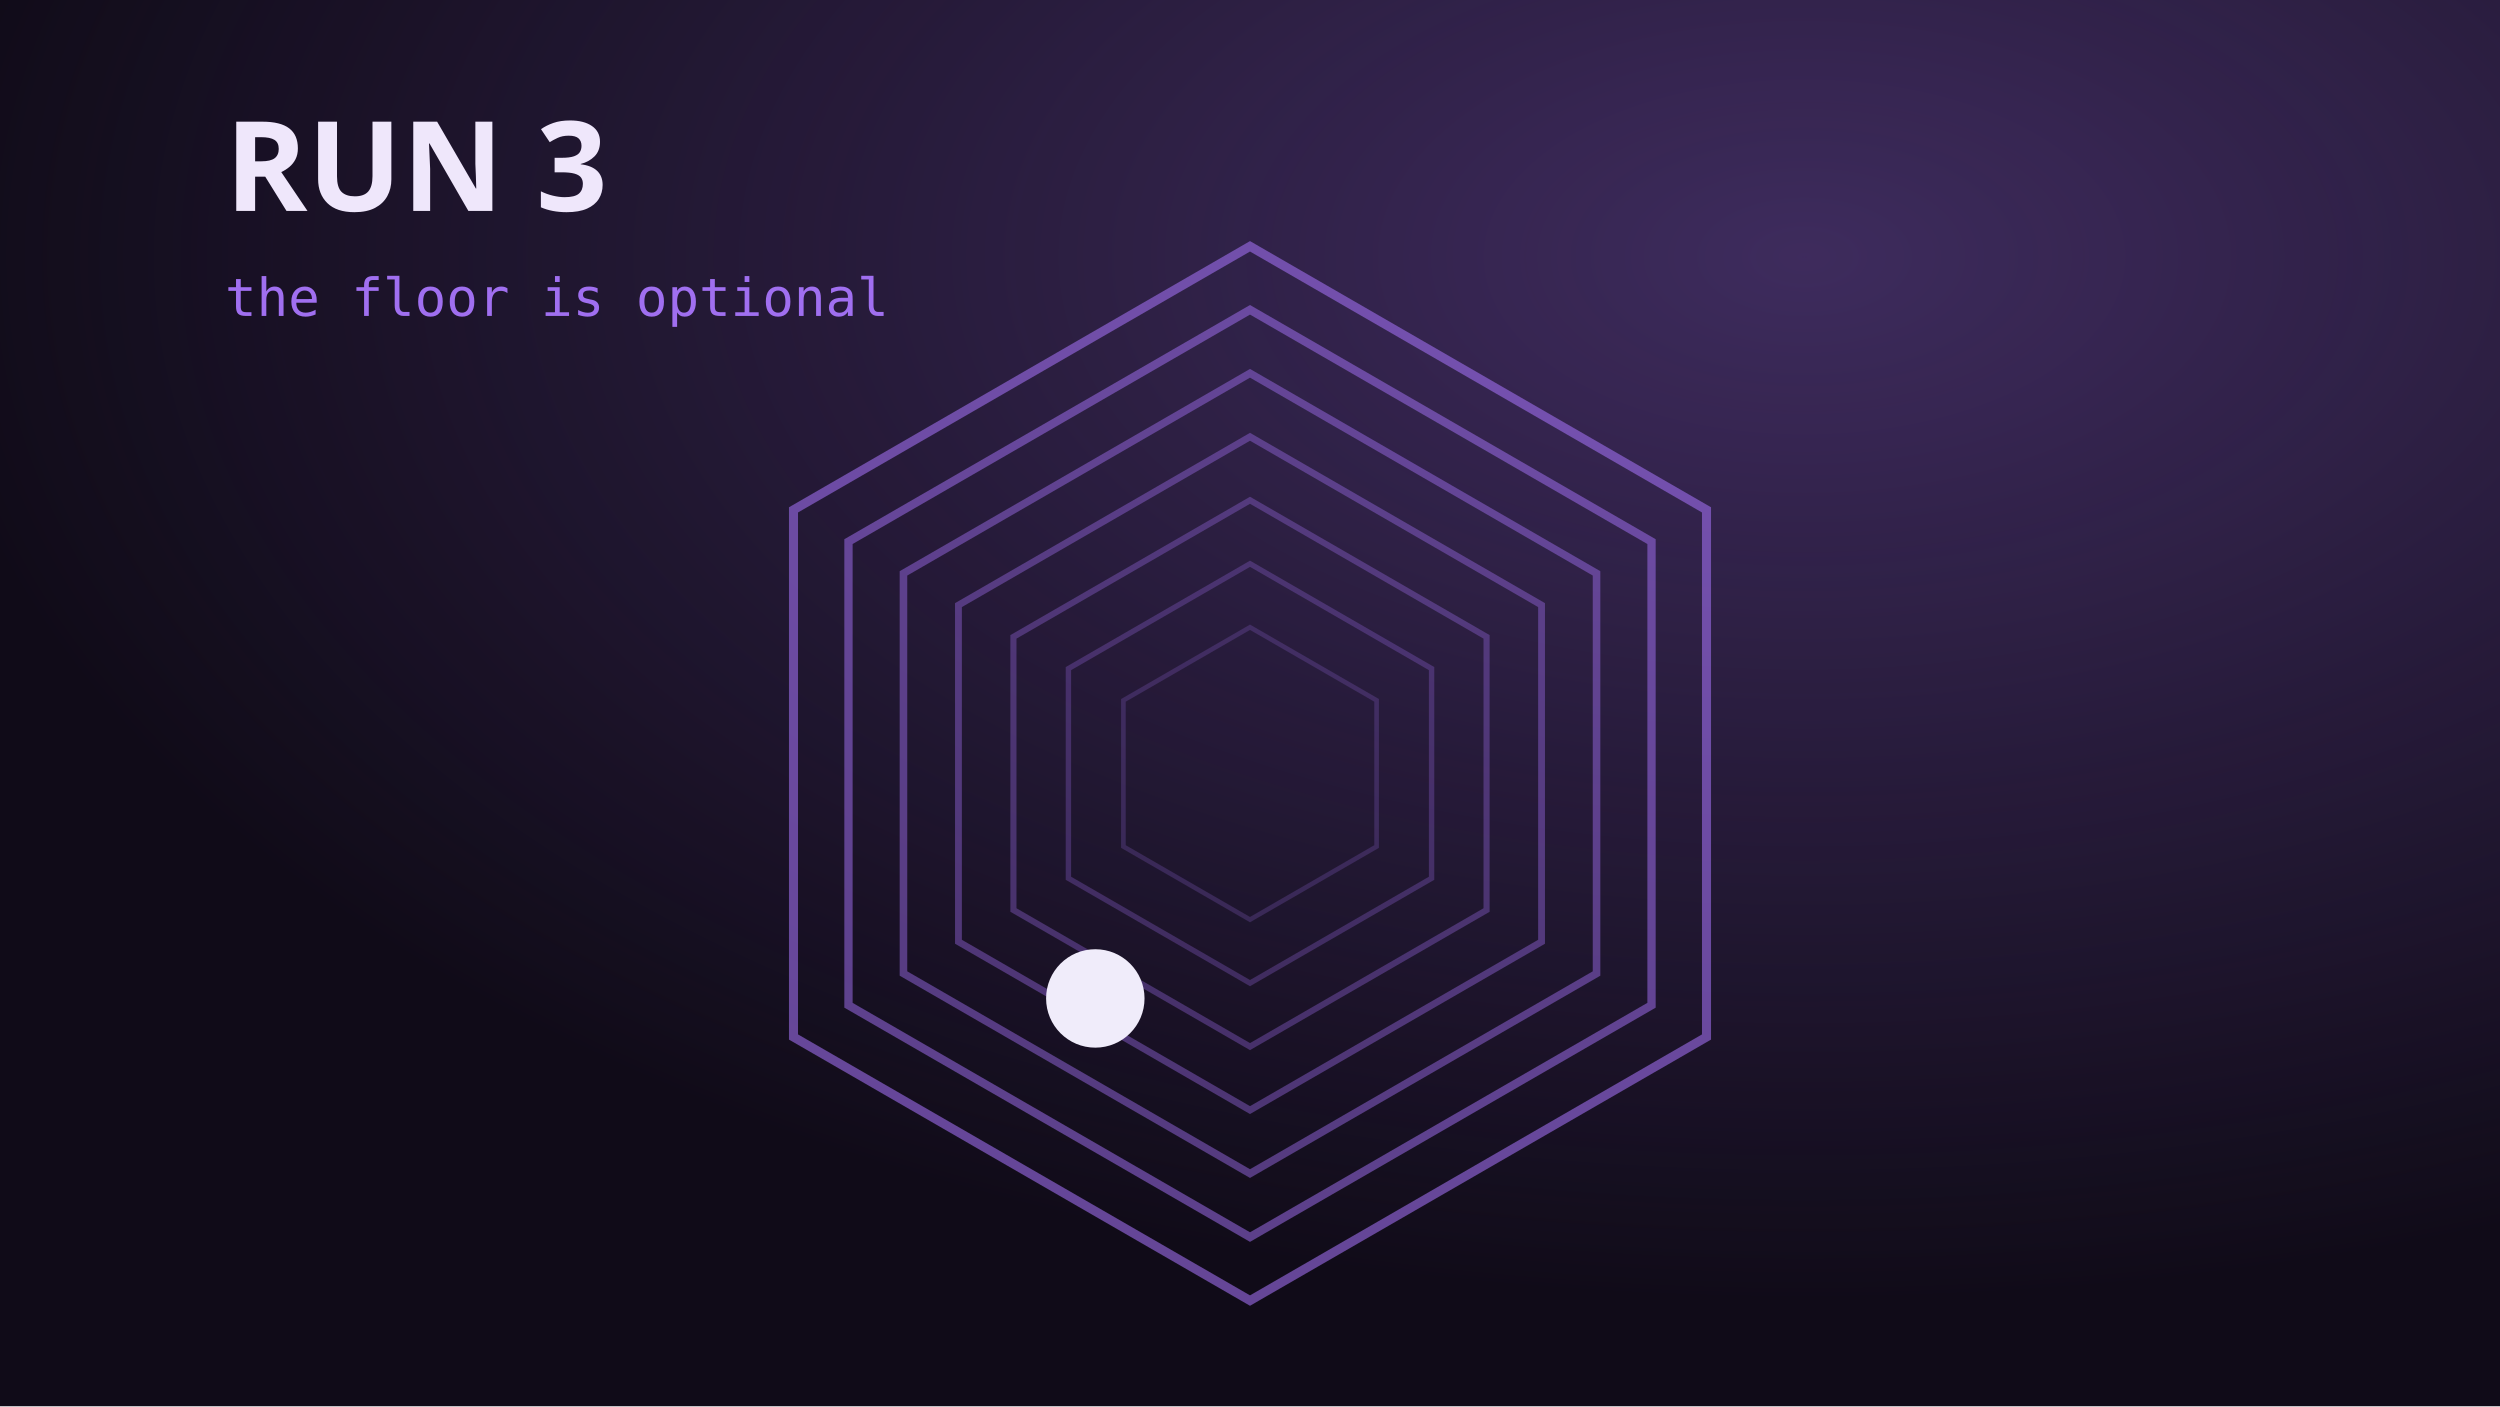
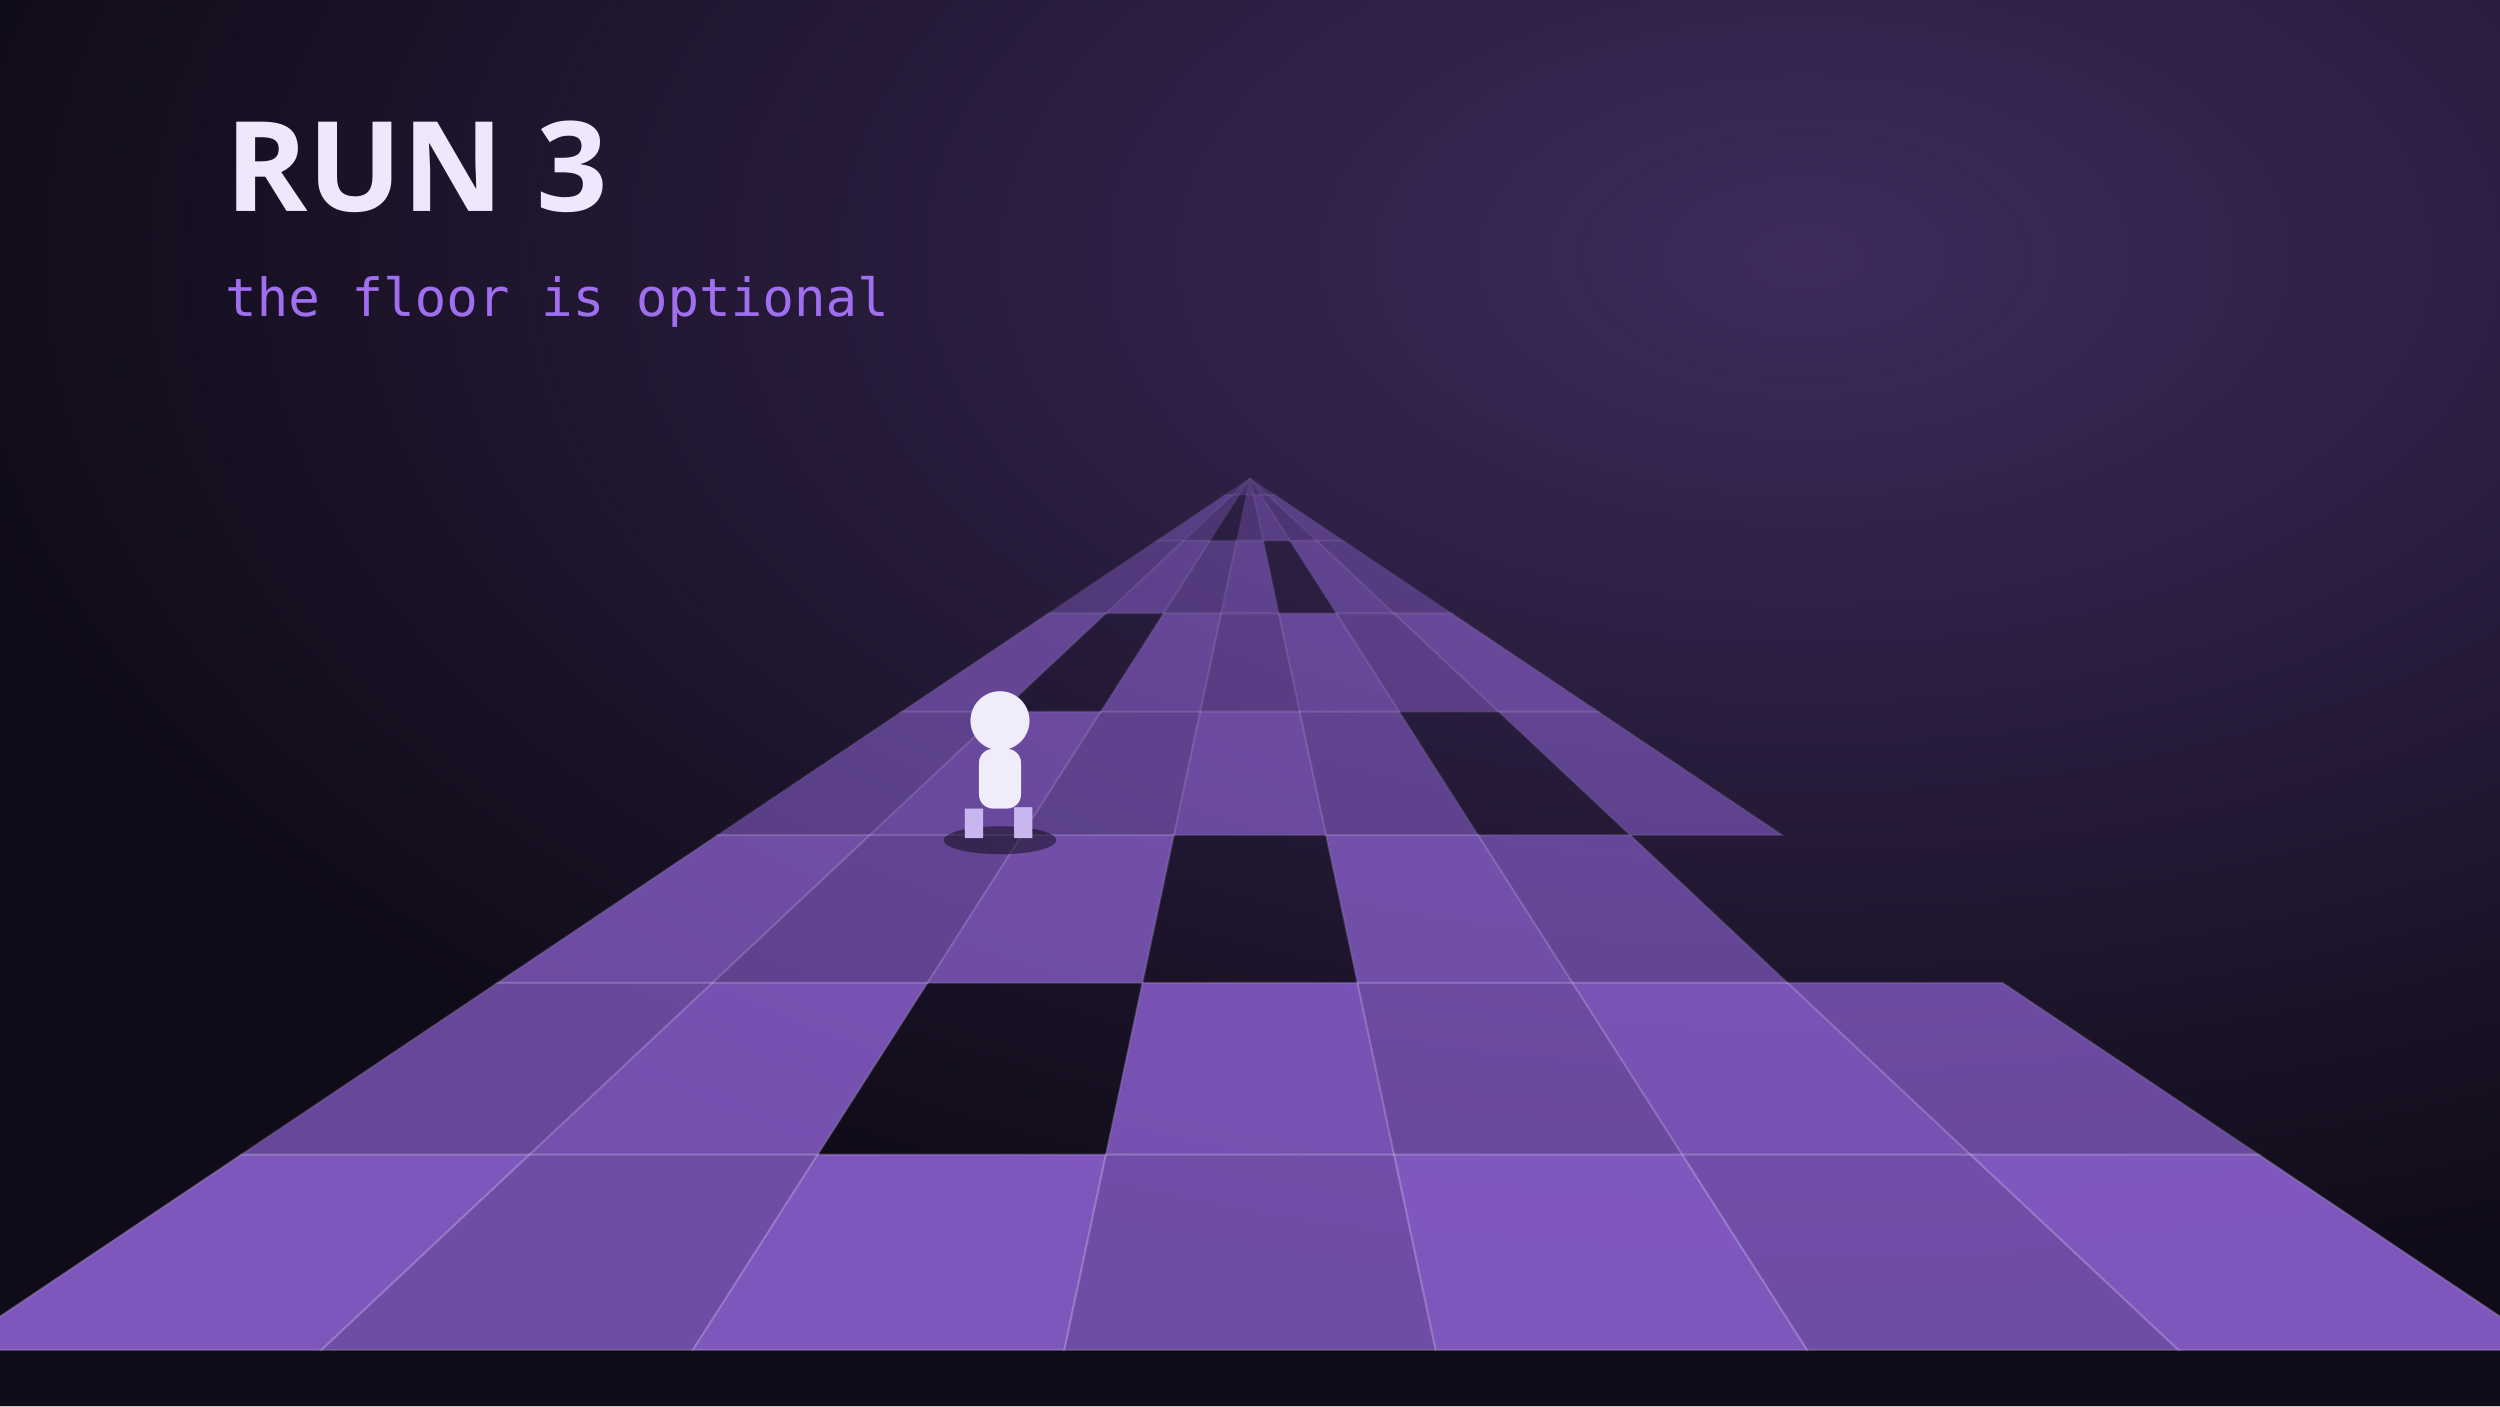
<svg xmlns="http://www.w3.org/2000/svg" viewBox="0 0 1280 720" width="1280" height="720">
  <rect width="1280" height="720" fill="#100b18" />
  <radialGradient id="g" cx="72%" cy="18%" r="75%">
    <stop offset="0%" stop-color="#a06ff0" stop-opacity="0.32" />
    <stop offset="100%" stop-color="#a06ff0" stop-opacity="0" />
  </radialGradient>
  <rect width="1280" height="720" fill="url(#g)" />
-   <polygon points="873.733,530.946 640,665.892 406.267,530.946 406.267,261.054 640,126.108 873.733,261.054" fill="none" stroke="#a06ff0" stroke-width="4.625" opacity="0.588" />
-   <polygon points="845.581,514.692 640,633.384 434.419,514.692 434.419,277.308 640,158.616 845.581,277.308" fill="none" stroke="#a06ff0" stroke-width="4.25" opacity="0.525" />
-   <polygon points="817.428,498.438 640,600.876 462.572,498.438 462.572,293.562 640,191.124 817.428,293.562" fill="none" stroke="#a06ff0" stroke-width="3.875" opacity="0.463" />
-   <polygon points="789.275,482.184 640,568.368 490.725,482.184 490.725,309.816 640,223.632 789.275,309.816" fill="none" stroke="#a06ff0" stroke-width="3.5" opacity="0.4" />
-   <polygon points="761.122,465.93 640,535.86 518.878,465.93 518.878,326.07 640,256.14 761.122,326.07" fill="none" stroke="#a06ff0" stroke-width="3.125" opacity="0.338" />
-   <polygon points="732.97,449.676 640,503.352 547.03,449.676 547.03,342.324 640,288.648 732.97,342.324" fill="none" stroke="#a06ff0" stroke-width="2.75" opacity="0.275" />
-   <polygon points="704.817,433.422 640,470.844 575.183,433.422 575.183,358.578 640,321.156 704.817,358.578" fill="none" stroke="#a06ff0" stroke-width="2.375" opacity="0.212" />
-   <circle cx="560.8" cy="511.2" r="25.2" fill="#f0ecfa" />
+   <polygon points="640,244.8 640,244.8 630.854,253.387 627.196,253.387" fill="#a06ff0" opacity="0.223" stroke="#d9c8ff" stroke-opacity="0.135" stroke-width="1" />
+   <polygon points="640,244.8 640,244.8 634.513,253.387 630.854,253.387" fill="#a06ff0" opacity="0.323" stroke="#d9c8ff" stroke-opacity="0.135" stroke-width="1" />
+   <polygon points="640,244.8 640,244.8 638.171,253.387 634.513,253.387" fill="#a06ff0" opacity="0.223" stroke="#d9c8ff" stroke-opacity="0.135" stroke-width="1" />
+   <polygon points="640,244.8 640,244.8 641.829,253.387 638.171,253.387" fill="#a06ff0" opacity="0.323" stroke="#d9c8ff" stroke-opacity="0.135" stroke-width="1" />
+   <polygon points="640,244.8 640,244.8 645.487,253.387 641.829,253.387" fill="#a06ff0" opacity="0.223" stroke="#d9c8ff" stroke-opacity="0.135" stroke-width="1" />
+   <polygon points="640,244.8 640,244.8 649.146,253.387 645.487,253.387" fill="#a06ff0" opacity="0.323" stroke="#d9c8ff" stroke-opacity="0.135" stroke-width="1" />
+   <polygon points="640,244.8 640,244.8 652.804,253.387 649.146,253.387" fill="#a06ff0" opacity="0.223" stroke="#d9c8ff" stroke-opacity="0.135" stroke-width="1" />
+   <polygon points="627.196,253.387 630.854,253.387 605.867,276.849 592.214,276.849" fill="#a06ff0" opacity="0.385" stroke="#d9c8ff" stroke-opacity="0.170" stroke-width="1" />
+   <polygon points="630.854,253.387 634.513,253.387 619.52,276.849 605.867,276.849" fill="#a06ff0" opacity="0.285" stroke="#d9c8ff" stroke-opacity="0.170" stroke-width="1" />
+   <polygon points="638.171,253.387 641.829,253.387 646.827,276.849 633.173,276.849" fill="#a06ff0" opacity="0.285" stroke="#d9c8ff" stroke-opacity="0.170" stroke-width="1" />
+   <polygon points="641.829,253.387 645.487,253.387 660.48,276.849 646.827,276.849" fill="#a06ff0" opacity="0.385" stroke="#d9c8ff" stroke-opacity="0.170" stroke-width="1" />
+   <polygon points="645.487,253.387 649.146,253.387 674.133,276.849 660.48,276.849" fill="#a06ff0" opacity="0.285" stroke="#d9c8ff" stroke-opacity="0.170" stroke-width="1" />
+   <polygon points="649.146,253.387 652.804,253.387 687.786,276.849 674.133,276.849" fill="#a06ff0" opacity="0.385" stroke="#d9c8ff" stroke-opacity="0.170" stroke-width="1" />
+   <polygon points="592.214,276.849 605.867,276.849 566.253,314.044 536.754,314.044" fill="#a06ff0" opacity="0.348" stroke="#d9c8ff" stroke-opacity="0.205" stroke-width="1" />
+   <polygon points="605.867,276.849 619.52,276.849 595.752,314.044 566.253,314.044" fill="#a06ff0" opacity="0.448" stroke="#d9c8ff" stroke-opacity="0.205" stroke-width="1" />
+   <polygon points="619.52,276.849 633.173,276.849 625.251,314.044 595.752,314.044" fill="#a06ff0" opacity="0.348" stroke="#d9c8ff" stroke-opacity="0.205" stroke-width="1" />
+   <polygon points="633.173,276.849 646.827,276.849 654.749,314.044 625.251,314.044" fill="#a06ff0" opacity="0.448" stroke="#d9c8ff" stroke-opacity="0.205" stroke-width="1" />
+   <polygon points="660.48,276.849 674.133,276.849 713.747,314.044 684.248,314.044" fill="#a06ff0" opacity="0.448" stroke="#d9c8ff" stroke-opacity="0.205" stroke-width="1" />
+   <polygon points="674.133,276.849 687.786,276.849 743.246,314.044 713.747,314.044" fill="#a06ff0" opacity="0.348" stroke="#d9c8ff" stroke-opacity="0.205" stroke-width="1" />
+   <polygon points="536.754,314.044 566.253,314.044 512.612,364.41 461.657,364.41" fill="#a06ff0" opacity="0.510" stroke="#d9c8ff" stroke-opacity="0.240" stroke-width="1" />
+   <polygon points="595.752,314.044 625.251,314.044 614.522,364.41 563.567,364.41" fill="#a06ff0" opacity="0.510" stroke="#d9c8ff" stroke-opacity="0.240" stroke-width="1" />
+   <polygon points="625.251,314.044 654.749,314.044 665.478,364.41 614.522,364.41" fill="#a06ff0" opacity="0.410" stroke="#d9c8ff" stroke-opacity="0.240" stroke-width="1" />
+   <polygon points="654.749,314.044 684.248,314.044 716.433,364.41 665.478,364.41" fill="#a06ff0" opacity="0.510" stroke="#d9c8ff" stroke-opacity="0.240" stroke-width="1" />
+   <polygon points="684.248,314.044 713.747,314.044 767.388,364.41 716.433,364.41" fill="#a06ff0" opacity="0.410" stroke="#d9c8ff" stroke-opacity="0.240" stroke-width="1" />
+   <polygon points="713.747,314.044 743.246,314.044 818.343,364.41 767.388,364.41" fill="#a06ff0" opacity="0.510" stroke="#d9c8ff" stroke-opacity="0.240" stroke-width="1" />
+   <polygon points="461.657,364.41 512.612,364.41 445.349,427.566 367.488,427.566" fill="#a06ff0" opacity="0.473" stroke="#d9c8ff" stroke-opacity="0.275" stroke-width="1" />
+   <polygon points="512.612,364.41 563.567,364.41 523.209,427.566 445.349,427.566" fill="#a06ff0" opacity="0.573" stroke="#d9c8ff" stroke-opacity="0.275" stroke-width="1" />
+   <polygon points="563.567,364.41 614.522,364.41 601.07,427.566 523.209,427.566" fill="#a06ff0" opacity="0.473" stroke="#d9c8ff" stroke-opacity="0.275" stroke-width="1" />
+   <polygon points="614.522,364.41 665.478,364.41 678.93,427.566 601.07,427.566" fill="#a06ff0" opacity="0.573" stroke="#d9c8ff" stroke-opacity="0.275" stroke-width="1" />
+   <polygon points="665.478,364.41 716.433,364.41 756.791,427.566 678.93,427.566" fill="#a06ff0" opacity="0.473" stroke="#d9c8ff" stroke-opacity="0.275" stroke-width="1" />
+   <polygon points="767.388,364.41 818.343,364.41 912.512,427.566 834.651,427.566" fill="#a06ff0" opacity="0.473" stroke="#d9c8ff" stroke-opacity="0.275" stroke-width="1" />
+   <polygon points="367.488,427.566 445.349,427.566 364.766,503.229 254.673,503.229" fill="#a06ff0" opacity="0.635" stroke="#d9c8ff" stroke-opacity="0.310" stroke-width="1" />
+   <polygon points="445.349,427.566 523.209,427.566 474.86,503.229 364.766,503.229" fill="#a06ff0" opacity="0.535" stroke="#d9c8ff" stroke-opacity="0.310" stroke-width="1" />
+   <polygon points="523.209,427.566 601.07,427.566 584.953,503.229 474.86,503.229" fill="#a06ff0" opacity="0.635" stroke="#d9c8ff" stroke-opacity="0.310" stroke-width="1" />
+   <polygon points="678.93,427.566 756.791,427.566 805.14,503.229 695.047,503.229" fill="#a06ff0" opacity="0.635" stroke="#d9c8ff" stroke-opacity="0.310" stroke-width="1" />
+   <polygon points="756.791,427.566 834.651,427.566 915.234,503.229 805.14,503.229" fill="#a06ff0" opacity="0.535" stroke="#d9c8ff" stroke-opacity="0.310" stroke-width="1" />
+   <polygon points="254.673,503.229 364.766,503.229 271.107,591.169 123.55,591.169" fill="#a06ff0" opacity="0.598" stroke="#d9c8ff" stroke-opacity="0.345" stroke-width="1" />
+   <polygon points="364.766,503.229 474.86,503.229 418.664,591.169 271.107,591.169" fill="#a06ff0" opacity="0.698" stroke="#d9c8ff" stroke-opacity="0.345" stroke-width="1" />
+   <polygon points="584.953,503.229 695.047,503.229 713.779,591.169 566.221,591.169" fill="#a06ff0" opacity="0.698" stroke="#d9c8ff" stroke-opacity="0.345" stroke-width="1" />
+   <polygon points="695.047,503.229 805.14,503.229 861.336,591.169 713.779,591.169" fill="#a06ff0" opacity="0.598" stroke="#d9c8ff" stroke-opacity="0.345" stroke-width="1" />
+   <polygon points="805.14,503.229 915.234,503.229 1008.893,591.169 861.336,591.169" fill="#a06ff0" opacity="0.698" stroke="#d9c8ff" stroke-opacity="0.345" stroke-width="1" />
+   <polygon points="915.234,503.229 1025.327,503.229 1156.45,591.169 1008.893,591.169" fill="#a06ff0" opacity="0.598" stroke="#d9c8ff" stroke-opacity="0.345" stroke-width="1" />
+   <polygon points="123.55,591.169 271.107,591.169 164.571,691.2 -25.6,691.2" fill="#a06ff0" opacity="0.760" stroke="#d9c8ff" stroke-opacity="0.380" stroke-width="1" />
+   <polygon points="271.107,591.169 418.664,591.169 354.743,691.2 164.571,691.2" fill="#a06ff0" opacity="0.660" stroke="#d9c8ff" stroke-opacity="0.380" stroke-width="1" />
+   <polygon points="418.664,591.169 566.221,591.169 544.914,691.2 354.743,691.2" fill="#a06ff0" opacity="0.760" stroke="#d9c8ff" stroke-opacity="0.380" stroke-width="1" />
+   <polygon points="566.221,591.169 713.779,591.169 735.086,691.2 544.914,691.2" fill="#a06ff0" opacity="0.660" stroke="#d9c8ff" stroke-opacity="0.380" stroke-width="1" />
+   <polygon points="713.779,591.169 861.336,591.169 925.257,691.2 735.086,691.2" fill="#a06ff0" opacity="0.760" stroke="#d9c8ff" stroke-opacity="0.380" stroke-width="1" />
+   <polygon points="861.336,591.169 1008.893,591.169 1115.429,691.2 925.257,691.2" fill="#a06ff0" opacity="0.660" stroke="#d9c8ff" stroke-opacity="0.380" stroke-width="1" />
+   <polygon points="1008.893,591.169 1156.45,591.169 1305.6,691.2 1115.429,691.2" fill="#a06ff0" opacity="0.760" stroke="#d9c8ff" stroke-opacity="0.380" stroke-width="1" />
+   <ellipse cx="512" cy="430.198" rx="28.8" ry="7.2" fill="#000" opacity="0.45" />
+   <circle cx="512" cy="368.998" r="15.12" fill="#f0ecfa" />
+   <rect x="501.2" y="383.398" width="21.6" height="30.6" rx="7.2" fill="#f0ecfa" />
+   <rect x="494" y="413.998" width="9.36" height="15.12" fill="#c9b6ef" />
+   <rect x="519.2" y="413.278" width="9.36" height="15.84" fill="#c9b6ef" />
  <text x="115.2" y="108" font-family="Archivo, Arial Narrow, sans-serif" font-weight="800" font-size="64" fill="#efe7fb">RUN 3</text>
  <text x="115.2" y="161.76" font-family="IBM Plex Mono, ui-monospace, monospace" font-size="26.88" fill="#a06ff0">the floor is optional</text>
</svg>
